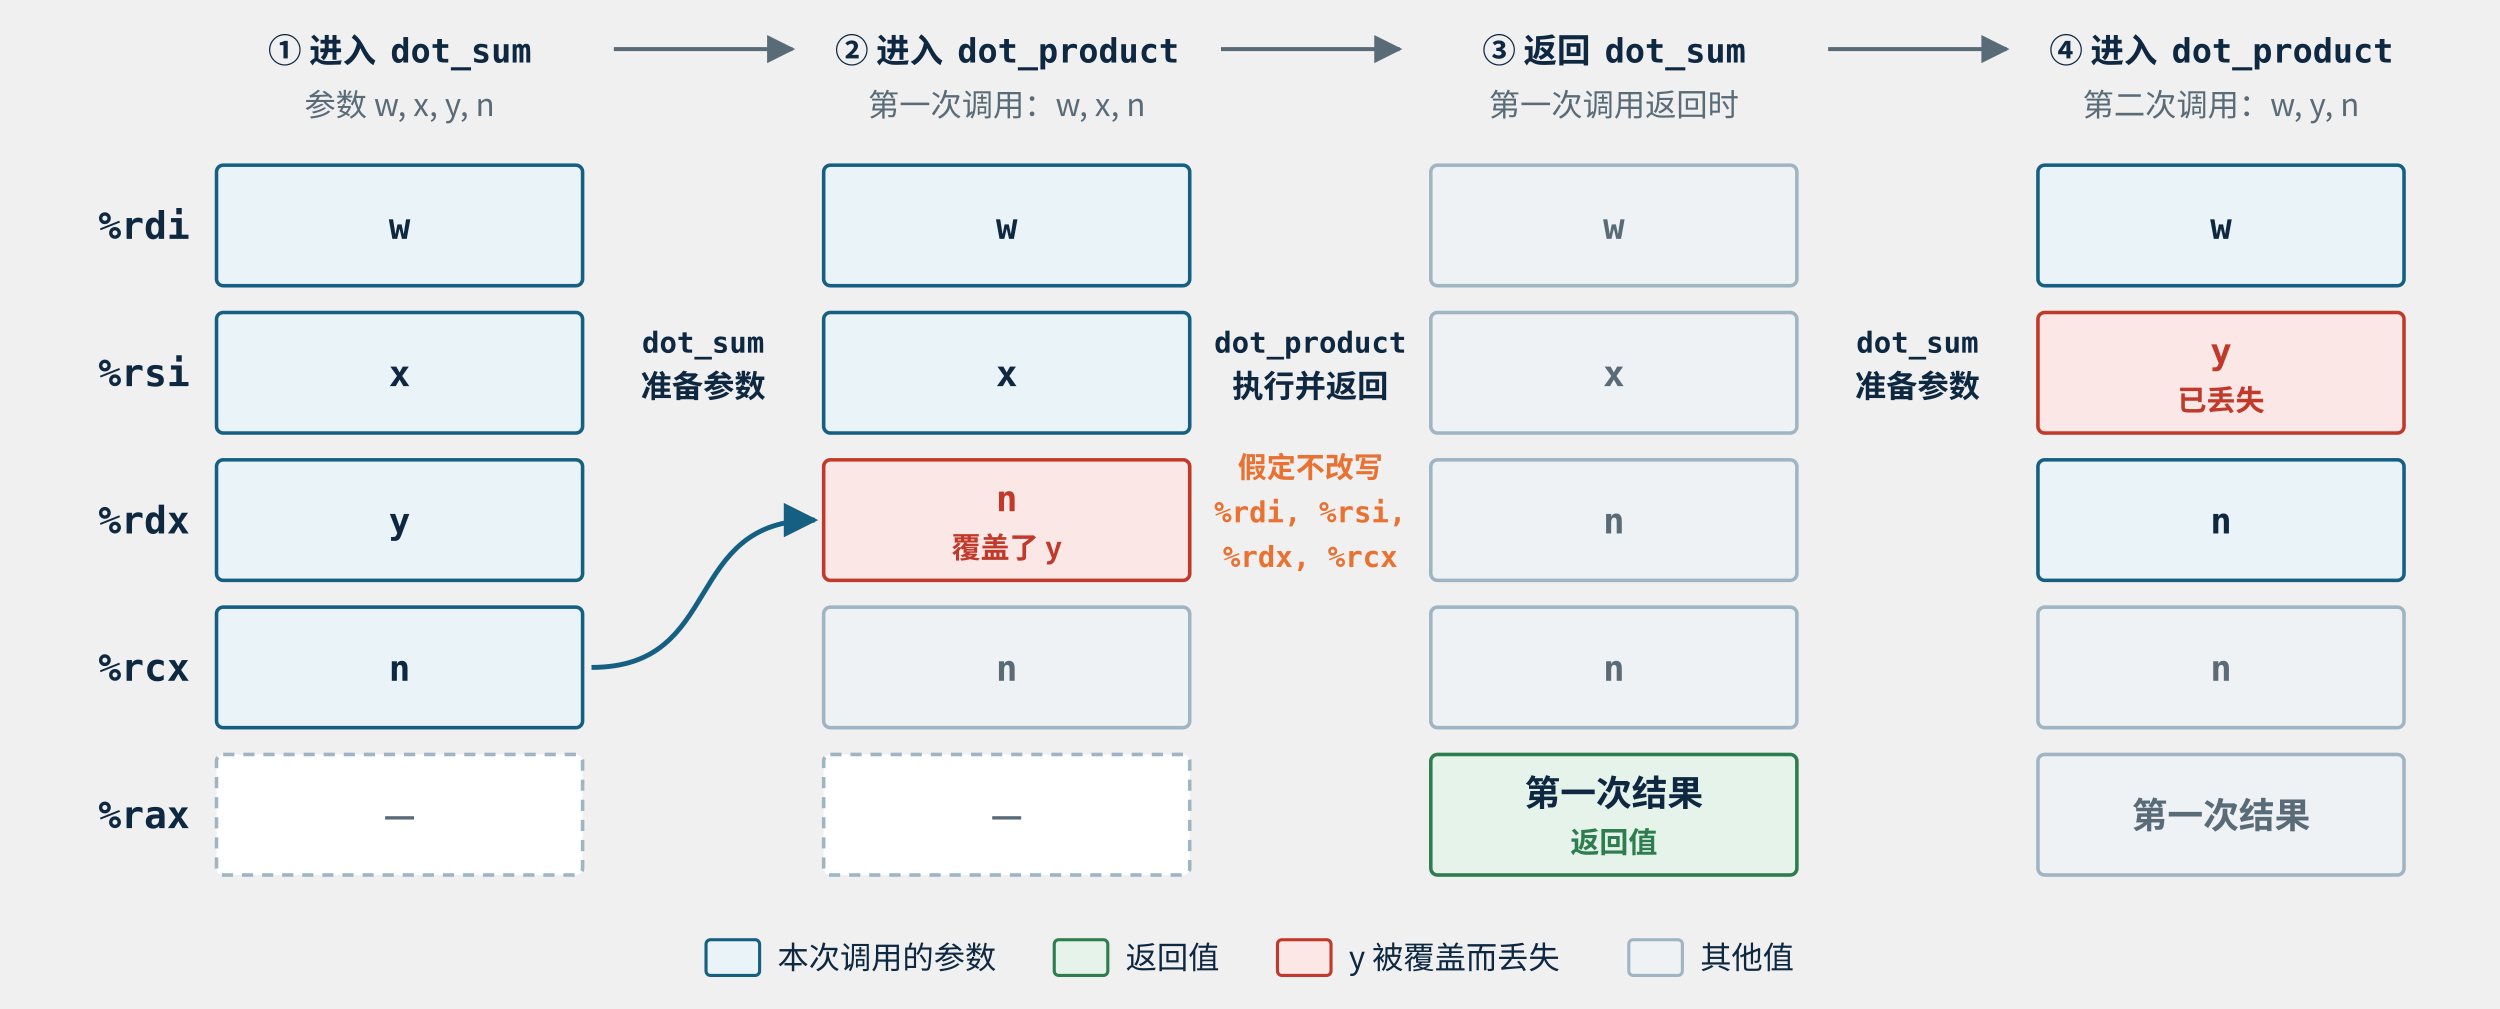
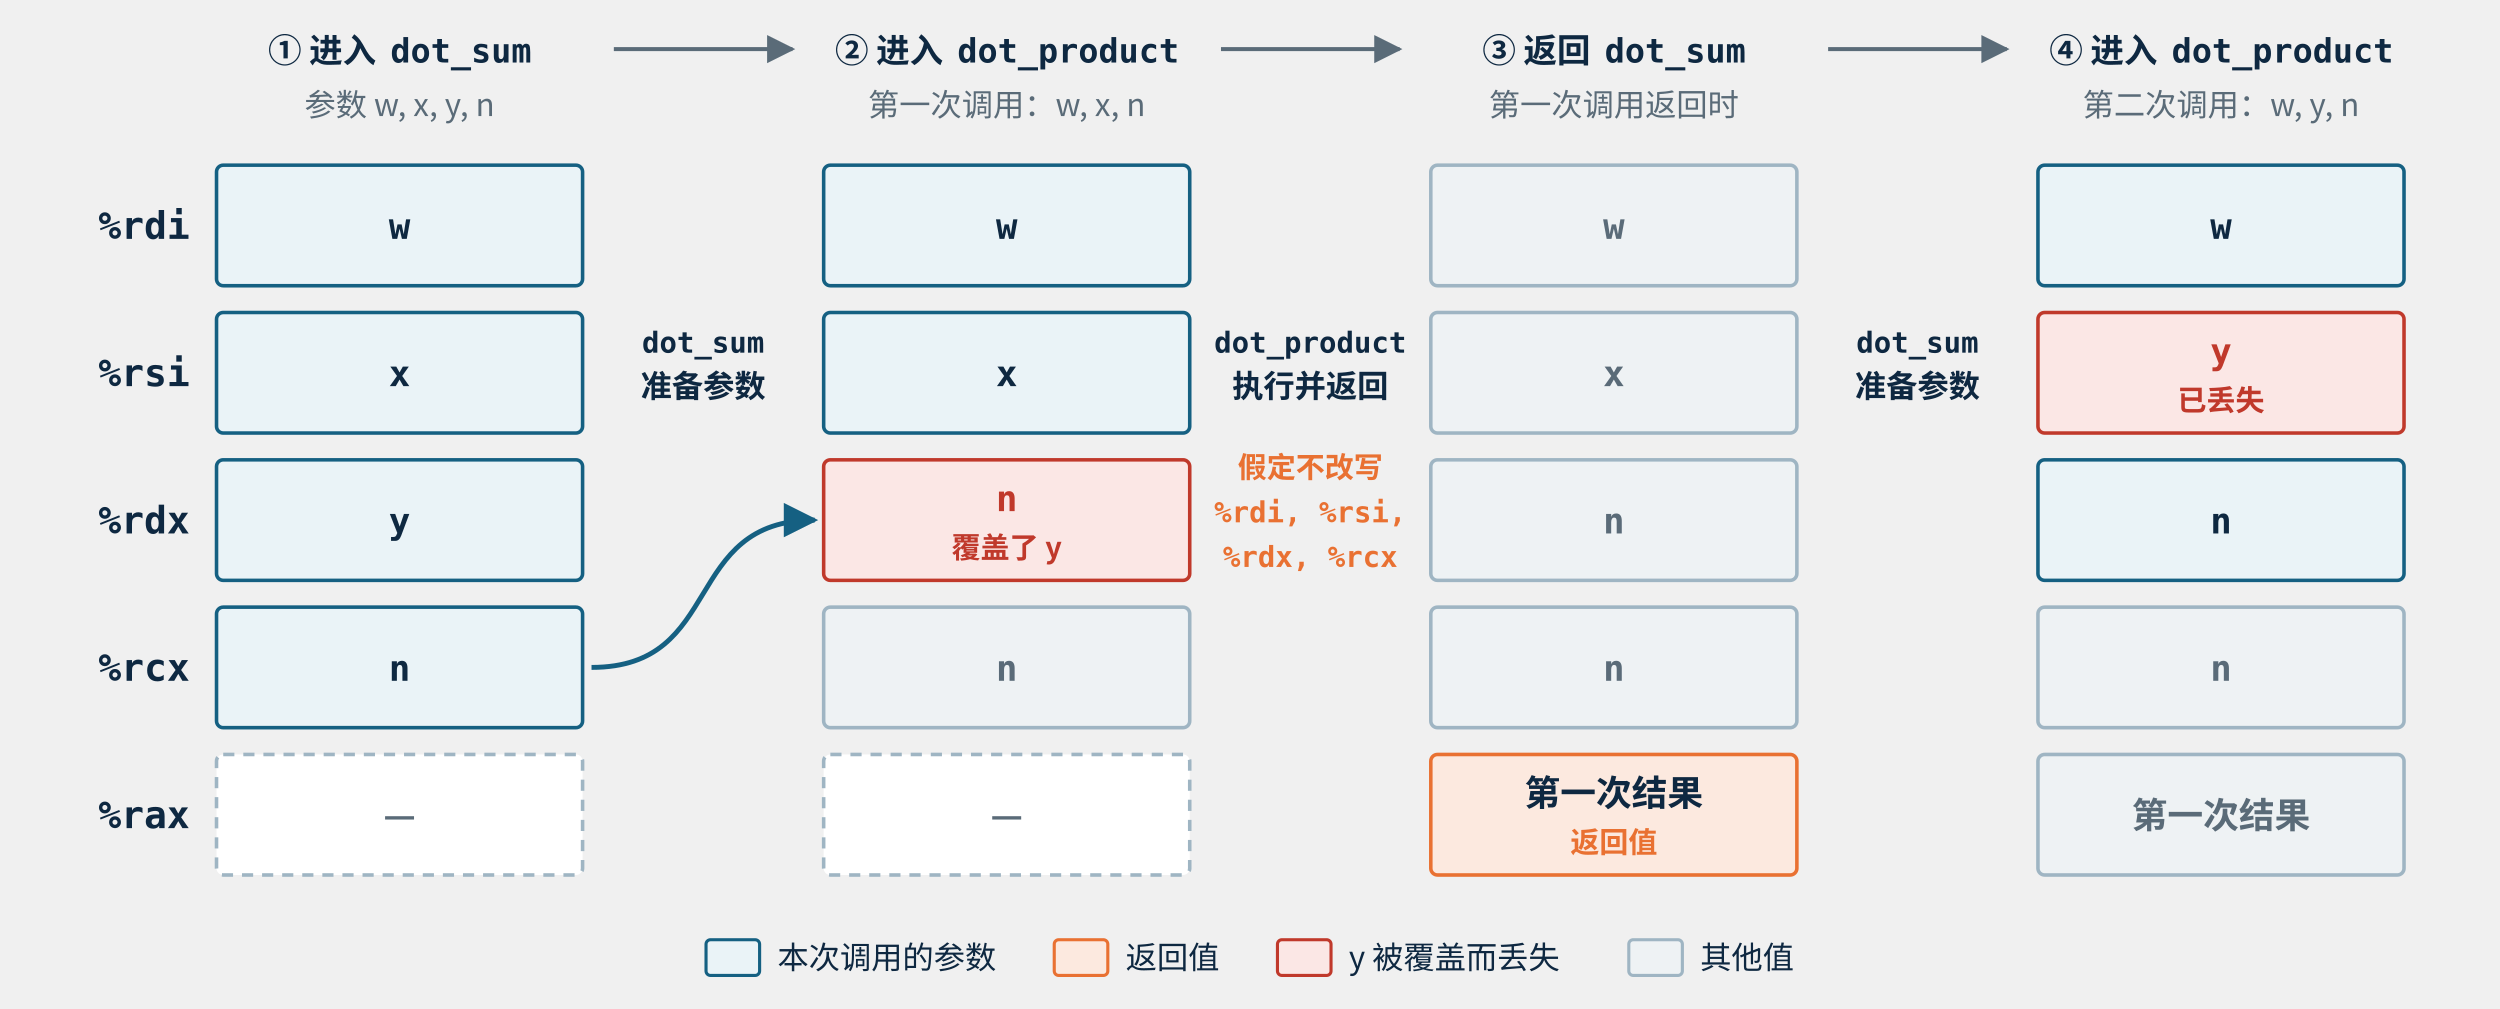
<svg xmlns="http://www.w3.org/2000/svg" viewBox="0 0 1120 452" width="1120" height="452">
  <defs>
    <marker id="ah-156082" viewBox="0 0 10 10" refX="9" refY="5" markerWidth="7" markerHeight="7" orient="auto-start-reverse">
      <path d="M0,0 L10,5 L0,10 z" fill="#156082" />
    </marker>
    <marker id="ah-e97132" viewBox="0 0 10 10" refX="9" refY="5" markerWidth="7" markerHeight="7" orient="auto-start-reverse">
      <path d="M0,0 L10,5 L0,10 z" fill="#e97132" />
    </marker>
    <marker id="ah-0e2841" viewBox="0 0 10 10" refX="9" refY="5" markerWidth="7" markerHeight="7" orient="auto-start-reverse">
      <path d="M0,0 L10,5 L0,10 z" fill="#0e2841" />
    </marker>
    <marker id="ah-2e7d4f" viewBox="0 0 10 10" refX="9" refY="5" markerWidth="7" markerHeight="7" orient="auto-start-reverse">
      <path d="M0,0 L10,5 L0,10 z" fill="#2e7d4f" />
    </marker>
    <marker id="ah-c0392b" viewBox="0 0 10 10" refX="9" refY="5" markerWidth="7" markerHeight="7" orient="auto-start-reverse">
      <path d="M0,0 L10,5 L0,10 z" fill="#c0392b" />
    </marker>
    <marker id="ah-5a6b78" viewBox="0 0 10 10" refX="9" refY="5" markerWidth="7" markerHeight="7" orient="auto-start-reverse">
      <path d="M0,0 L10,5 L0,10 z" fill="#5a6b78" />
    </marker>
    <marker id="ah-9fb5c3" viewBox="0 0 10 10" refX="9" refY="5" markerWidth="7" markerHeight="7" orient="auto-start-reverse">
      <path d="M0,0 L10,5 L0,10 z" fill="#9fb5c3" />
    </marker>
  </defs>
  <text x="85.0" y="107.0" font-family="SFMono-Regular, Menlo, DejaVu Sans Mono, Consolas, monospace" font-size="17" font-weight="bold" fill="#0e2841" text-anchor="end">%rdi</text>
  <text x="85.0" y="173.0" font-family="SFMono-Regular, Menlo, DejaVu Sans Mono, Consolas, monospace" font-size="17" font-weight="bold" fill="#0e2841" text-anchor="end">%rsi</text>
  <text x="85.0" y="239.0" font-family="SFMono-Regular, Menlo, DejaVu Sans Mono, Consolas, monospace" font-size="17" font-weight="bold" fill="#0e2841" text-anchor="end">%rdx</text>
  <text x="85.0" y="305.0" font-family="SFMono-Regular, Menlo, DejaVu Sans Mono, Consolas, monospace" font-size="17" font-weight="bold" fill="#0e2841" text-anchor="end">%rcx</text>
  <text x="85.0" y="371.0" font-family="SFMono-Regular, Menlo, DejaVu Sans Mono, Consolas, monospace" font-size="17" font-weight="bold" fill="#0e2841" text-anchor="end">%rax</text>
  <text x="120.1" y="28.0" font-family="PingFang SC, Noto Sans CJK SC, Source Han Sans SC, sans-serif" font-size="15" font-weight="bold" fill="#0e2841" text-anchor="start">① 进入 </text>
  <text x="174.9" y="28.0" font-family="SFMono-Regular, Menlo, DejaVu Sans Mono, Consolas, monospace" font-size="15" font-weight="bold" fill="#0e2841" text-anchor="start">dot_sum</text>
  <text x="179.0" y="52.0" font-family="PingFang SC, Noto Sans CJK SC, Source Han Sans SC, sans-serif" font-size="14" font-weight="normal" fill="#5a6b78" text-anchor="middle">参数 w, x, y, n</text>
  <rect x="97.0" y="74.0" width="164.0" height="54.0" rx="3" fill="#eaf3f7" stroke="#156082" stroke-width="1.6" />
  <text x="179.0" y="107.0" font-family="SFMono-Regular, Menlo, DejaVu Sans Mono, Consolas, monospace" font-size="16" font-weight="bold" fill="#0e2841" text-anchor="middle">w</text>
  <rect x="97.0" y="140.0" width="164.0" height="54.0" rx="3" fill="#eaf3f7" stroke="#156082" stroke-width="1.6" />
  <text x="179.0" y="173.0" font-family="SFMono-Regular, Menlo, DejaVu Sans Mono, Consolas, monospace" font-size="16" font-weight="bold" fill="#0e2841" text-anchor="middle">x</text>
  <rect x="97.0" y="206.0" width="164.0" height="54.0" rx="3" fill="#eaf3f7" stroke="#156082" stroke-width="1.6" />
  <text x="179.0" y="239.0" font-family="SFMono-Regular, Menlo, DejaVu Sans Mono, Consolas, monospace" font-size="16" font-weight="bold" fill="#0e2841" text-anchor="middle">y</text>
  <rect x="97.0" y="272.0" width="164.0" height="54.0" rx="3" fill="#eaf3f7" stroke="#156082" stroke-width="1.6" />
  <text x="179.0" y="305.0" font-family="SFMono-Regular, Menlo, DejaVu Sans Mono, Consolas, monospace" font-size="16" font-weight="bold" fill="#0e2841" text-anchor="middle">n</text>
  <rect x="97.0" y="338.0" width="164.0" height="54.0" rx="3" fill="#ffffff" stroke="#9fb5c3" stroke-width="1.6" stroke-dasharray="5 4" />
  <text x="179.0" y="371.0" font-family="PingFang SC, Noto Sans CJK SC, Source Han Sans SC, sans-serif" font-size="16" font-weight="bold" fill="#5a6b78" text-anchor="middle">—</text>
  <text x="374.1" y="28.0" font-family="PingFang SC, Noto Sans CJK SC, Source Han Sans SC, sans-serif" font-size="15" font-weight="bold" fill="#0e2841" text-anchor="start">② 进入 </text>
  <text x="428.9" y="28.0" font-family="SFMono-Regular, Menlo, DejaVu Sans Mono, Consolas, monospace" font-size="15" font-weight="bold" fill="#0e2841" text-anchor="start">dot_product</text>
  <text x="451.0" y="52.0" font-family="PingFang SC, Noto Sans CJK SC, Source Han Sans SC, sans-serif" font-size="14" font-weight="normal" fill="#5a6b78" text-anchor="middle">第一次调用：w, x, n</text>
  <rect x="369.0" y="74.0" width="164.0" height="54.0" rx="3" fill="#eaf3f7" stroke="#156082" stroke-width="1.6" />
  <text x="451.0" y="107.0" font-family="SFMono-Regular, Menlo, DejaVu Sans Mono, Consolas, monospace" font-size="16" font-weight="bold" fill="#0e2841" text-anchor="middle">w</text>
  <rect x="369.0" y="140.0" width="164.0" height="54.0" rx="3" fill="#eaf3f7" stroke="#156082" stroke-width="1.6" />
  <text x="451.0" y="173.0" font-family="SFMono-Regular, Menlo, DejaVu Sans Mono, Consolas, monospace" font-size="16" font-weight="bold" fill="#0e2841" text-anchor="middle">x</text>
  <rect x="369.0" y="206.0" width="164.0" height="54.0" rx="3" fill="#fbe7e5" stroke="#c0392b" stroke-width="1.6" />
  <text x="451.0" y="229.0" font-family="SFMono-Regular, Menlo, DejaVu Sans Mono, Consolas, monospace" font-size="16" font-weight="bold" fill="#c0392b" text-anchor="middle">n</text>
  <text x="451.0" y="250.0" font-family="PingFang SC, Noto Sans CJK SC, Source Han Sans SC, sans-serif" font-size="13" font-weight="bold" fill="#c0392b" text-anchor="middle">覆盖了 y</text>
  <rect x="369.0" y="272.0" width="164.0" height="54.0" rx="3" fill="#eef2f4" stroke="#9fb5c3" stroke-width="1.6" />
  <text x="451.0" y="305.0" font-family="SFMono-Regular, Menlo, DejaVu Sans Mono, Consolas, monospace" font-size="16" font-weight="bold" fill="#5a6b78" text-anchor="middle">n</text>
  <rect x="369.0" y="338.0" width="164.0" height="54.0" rx="3" fill="#ffffff" stroke="#9fb5c3" stroke-width="1.6" stroke-dasharray="5 4" />
  <text x="451.0" y="371.0" font-family="PingFang SC, Noto Sans CJK SC, Source Han Sans SC, sans-serif" font-size="16" font-weight="bold" fill="#5a6b78" text-anchor="middle">—</text>
  <text x="664.1" y="28.0" font-family="PingFang SC, Noto Sans CJK SC, Source Han Sans SC, sans-serif" font-size="15" font-weight="bold" fill="#0e2841" text-anchor="start">③ 返回 </text>
  <text x="718.9" y="28.0" font-family="SFMono-Regular, Menlo, DejaVu Sans Mono, Consolas, monospace" font-size="15" font-weight="bold" fill="#0e2841" text-anchor="start">dot_sum</text>
  <text x="723.0" y="52.0" font-family="PingFang SC, Noto Sans CJK SC, Source Han Sans SC, sans-serif" font-size="14" font-weight="normal" fill="#5a6b78" text-anchor="middle">第一次调用返回时</text>
  <rect x="641.0" y="74.0" width="164.0" height="54.0" rx="3" fill="#eef2f4" stroke="#9fb5c3" stroke-width="1.6" />
  <text x="723.0" y="107.0" font-family="SFMono-Regular, Menlo, DejaVu Sans Mono, Consolas, monospace" font-size="16" font-weight="bold" fill="#5a6b78" text-anchor="middle">w</text>
  <rect x="641.0" y="140.0" width="164.0" height="54.0" rx="3" fill="#eef2f4" stroke="#9fb5c3" stroke-width="1.6" />
  <text x="723.0" y="173.0" font-family="SFMono-Regular, Menlo, DejaVu Sans Mono, Consolas, monospace" font-size="16" font-weight="bold" fill="#5a6b78" text-anchor="middle">x</text>
  <rect x="641.0" y="206.0" width="164.0" height="54.0" rx="3" fill="#eef2f4" stroke="#9fb5c3" stroke-width="1.6" />
  <text x="723.0" y="239.0" font-family="SFMono-Regular, Menlo, DejaVu Sans Mono, Consolas, monospace" font-size="16" font-weight="bold" fill="#5a6b78" text-anchor="middle">n</text>
  <rect x="641.0" y="272.0" width="164.0" height="54.0" rx="3" fill="#eef2f4" stroke="#9fb5c3" stroke-width="1.6" />
  <text x="723.0" y="305.0" font-family="SFMono-Regular, Menlo, DejaVu Sans Mono, Consolas, monospace" font-size="16" font-weight="bold" fill="#5a6b78" text-anchor="middle">n</text>
-   <rect x="641.0" y="338.0" width="164.0" height="54.0" rx="3" fill="#e5f3ea" stroke="#2e7d4f" stroke-width="1.6" />
+   <rect x="641.0" y="338.0" width="164.0" height="54.0" rx="3" fill="#fce9df" stroke="#e97132" stroke-width="1.6" />
  <text x="723.0" y="361.0" font-family="PingFang SC, Noto Sans CJK SC, Source Han Sans SC, sans-serif" font-size="16" font-weight="bold" fill="#0e2841" text-anchor="middle">第一次结果</text>
-   <text x="723.0" y="382.0" font-family="PingFang SC, Noto Sans CJK SC, Source Han Sans SC, sans-serif" font-size="13" font-weight="bold" fill="#2e7d4f" text-anchor="middle">返回值</text>
+   <text x="723.0" y="382.0" font-family="PingFang SC, Noto Sans CJK SC, Source Han Sans SC, sans-serif" font-size="13" font-weight="bold" fill="#e97132" text-anchor="middle">返回值</text>
  <text x="918.1" y="28.0" font-family="PingFang SC, Noto Sans CJK SC, Source Han Sans SC, sans-serif" font-size="15" font-weight="bold" fill="#0e2841" text-anchor="start">④ 进入 </text>
  <text x="972.9" y="28.0" font-family="SFMono-Regular, Menlo, DejaVu Sans Mono, Consolas, monospace" font-size="15" font-weight="bold" fill="#0e2841" text-anchor="start">dot_product</text>
  <text x="995.0" y="52.0" font-family="PingFang SC, Noto Sans CJK SC, Source Han Sans SC, sans-serif" font-size="14" font-weight="normal" fill="#5a6b78" text-anchor="middle">第二次调用：w, y, n</text>
  <rect x="913.0" y="74.0" width="164.0" height="54.0" rx="3" fill="#eaf3f7" stroke="#156082" stroke-width="1.6" />
  <text x="995.0" y="107.0" font-family="SFMono-Regular, Menlo, DejaVu Sans Mono, Consolas, monospace" font-size="16" font-weight="bold" fill="#0e2841" text-anchor="middle">w</text>
  <rect x="913.0" y="140.0" width="164.0" height="54.0" rx="3" fill="#fbe7e5" stroke="#c0392b" stroke-width="1.6" />
  <text x="995.0" y="163.0" font-family="SFMono-Regular, Menlo, DejaVu Sans Mono, Consolas, monospace" font-size="16" font-weight="bold" fill="#c0392b" text-anchor="middle">y</text>
  <text x="995.0" y="184.0" font-family="PingFang SC, Noto Sans CJK SC, Source Han Sans SC, sans-serif" font-size="13" font-weight="bold" fill="#c0392b" text-anchor="middle">已丢失</text>
  <rect x="913.0" y="206.0" width="164.0" height="54.0" rx="3" fill="#eaf3f7" stroke="#156082" stroke-width="1.6" />
  <text x="995.0" y="239.0" font-family="SFMono-Regular, Menlo, DejaVu Sans Mono, Consolas, monospace" font-size="16" font-weight="bold" fill="#0e2841" text-anchor="middle">n</text>
  <rect x="913.0" y="272.0" width="164.0" height="54.0" rx="3" fill="#eef2f4" stroke="#9fb5c3" stroke-width="1.6" />
  <text x="995.0" y="305.0" font-family="SFMono-Regular, Menlo, DejaVu Sans Mono, Consolas, monospace" font-size="16" font-weight="bold" fill="#5a6b78" text-anchor="middle">n</text>
  <rect x="913.0" y="338.0" width="164.0" height="54.0" rx="3" fill="#eef2f4" stroke="#9fb5c3" stroke-width="1.6" />
  <text x="995.0" y="371.0" font-family="PingFang SC, Noto Sans CJK SC, Source Han Sans SC, sans-serif" font-size="16" font-weight="bold" fill="#5a6b78" text-anchor="middle">第一次结果</text>
  <line x1="275.0" y1="22.0" x2="355.0" y2="22.0" stroke="#5a6b78" stroke-width="1.8" marker-end="url(#ah-5a6b78)" />
  <text x="315.0" y="158.0" font-family="SFMono-Regular, Menlo, DejaVu Sans Mono, Consolas, monospace" font-size="13" font-weight="bold" fill="#0e2841" text-anchor="middle">dot_sum</text>
  <text x="315.0" y="178.0" font-family="PingFang SC, Noto Sans CJK SC, Source Han Sans SC, sans-serif" font-size="14" font-weight="bold" fill="#0e2841" text-anchor="middle">准备参数</text>
  <line x1="547.0" y1="22.0" x2="627.0" y2="22.0" stroke="#5a6b78" stroke-width="1.8" marker-end="url(#ah-5a6b78)" />
  <text x="587.0" y="158.0" font-family="SFMono-Regular, Menlo, DejaVu Sans Mono, Consolas, monospace" font-size="13" font-weight="bold" fill="#0e2841" text-anchor="middle">dot_product</text>
  <text x="587.0" y="178.0" font-family="PingFang SC, Noto Sans CJK SC, Source Han Sans SC, sans-serif" font-size="14" font-weight="bold" fill="#0e2841" text-anchor="middle">执行并返回</text>
  <text x="587.0" y="214.0" font-family="PingFang SC, Noto Sans CJK SC, Source Han Sans SC, sans-serif" font-size="13" font-weight="bold" fill="#e97132" text-anchor="middle">假定不改写</text>
  <text x="587.0" y="234.0" font-family="SFMono-Regular, Menlo, DejaVu Sans Mono, Consolas, monospace" font-size="13" font-weight="bold" fill="#e97132" text-anchor="middle">%rdi, %rsi,</text>
  <text x="587.0" y="254.0" font-family="SFMono-Regular, Menlo, DejaVu Sans Mono, Consolas, monospace" font-size="13" font-weight="bold" fill="#e97132" text-anchor="middle">%rdx, %rcx</text>
  <line x1="819.0" y1="22.0" x2="899.0" y2="22.0" stroke="#5a6b78" stroke-width="1.8" marker-end="url(#ah-5a6b78)" />
  <text x="859.0" y="158.0" font-family="SFMono-Regular, Menlo, DejaVu Sans Mono, Consolas, monospace" font-size="13" font-weight="bold" fill="#0e2841" text-anchor="middle">dot_sum</text>
  <text x="859.0" y="178.0" font-family="PingFang SC, Noto Sans CJK SC, Source Han Sans SC, sans-serif" font-size="14" font-weight="bold" fill="#0e2841" text-anchor="middle">准备参数</text>
  <path d="M 265 299.0 C 325.0 299.0, 305.0 233.0, 365 233.0" fill="none" stroke="#156082" stroke-width="2.2" marker-end="url(#ah-156082)" />
  <rect x="316.3" y="421.0" width="24.0" height="16.0" rx="2" fill="#eaf3f7" stroke="#156082" stroke-width="1.4" />
  <text x="348.3" y="434.0" font-family="PingFang SC, Noto Sans CJK SC, Source Han Sans SC, sans-serif" font-size="14" font-weight="normal" fill="#0e2841" text-anchor="start">本次调用的参数</text>
-   <rect x="472.3" y="421.0" width="24.0" height="16.0" rx="2" fill="#e5f3ea" stroke="#2e7d4f" stroke-width="1.4" />
+   <rect x="472.3" y="421.0" width="24.0" height="16.0" rx="2" fill="#fce9df" stroke="#e97132" stroke-width="1.4" />
  <text x="504.3" y="434.0" font-family="PingFang SC, Noto Sans CJK SC, Source Han Sans SC, sans-serif" font-size="14" font-weight="normal" fill="#0e2841" text-anchor="start">返回值</text>
  <rect x="572.3" y="421.0" width="24.0" height="16.0" rx="2" fill="#fbe7e5" stroke="#c0392b" stroke-width="1.4" />
  <text x="604.3" y="434.0" font-family="PingFang SC, Noto Sans CJK SC, Source Han Sans SC, sans-serif" font-size="14" font-weight="normal" fill="#0e2841" text-anchor="start">y 被覆盖而丢失</text>
  <rect x="729.7" y="421.0" width="24.0" height="16.0" rx="2" fill="#eef2f4" stroke="#9fb5c3" stroke-width="1.4" />
  <text x="761.7" y="434.0" font-family="PingFang SC, Noto Sans CJK SC, Source Han Sans SC, sans-serif" font-size="14" font-weight="normal" fill="#0e2841" text-anchor="start">其他值</text>
</svg>
